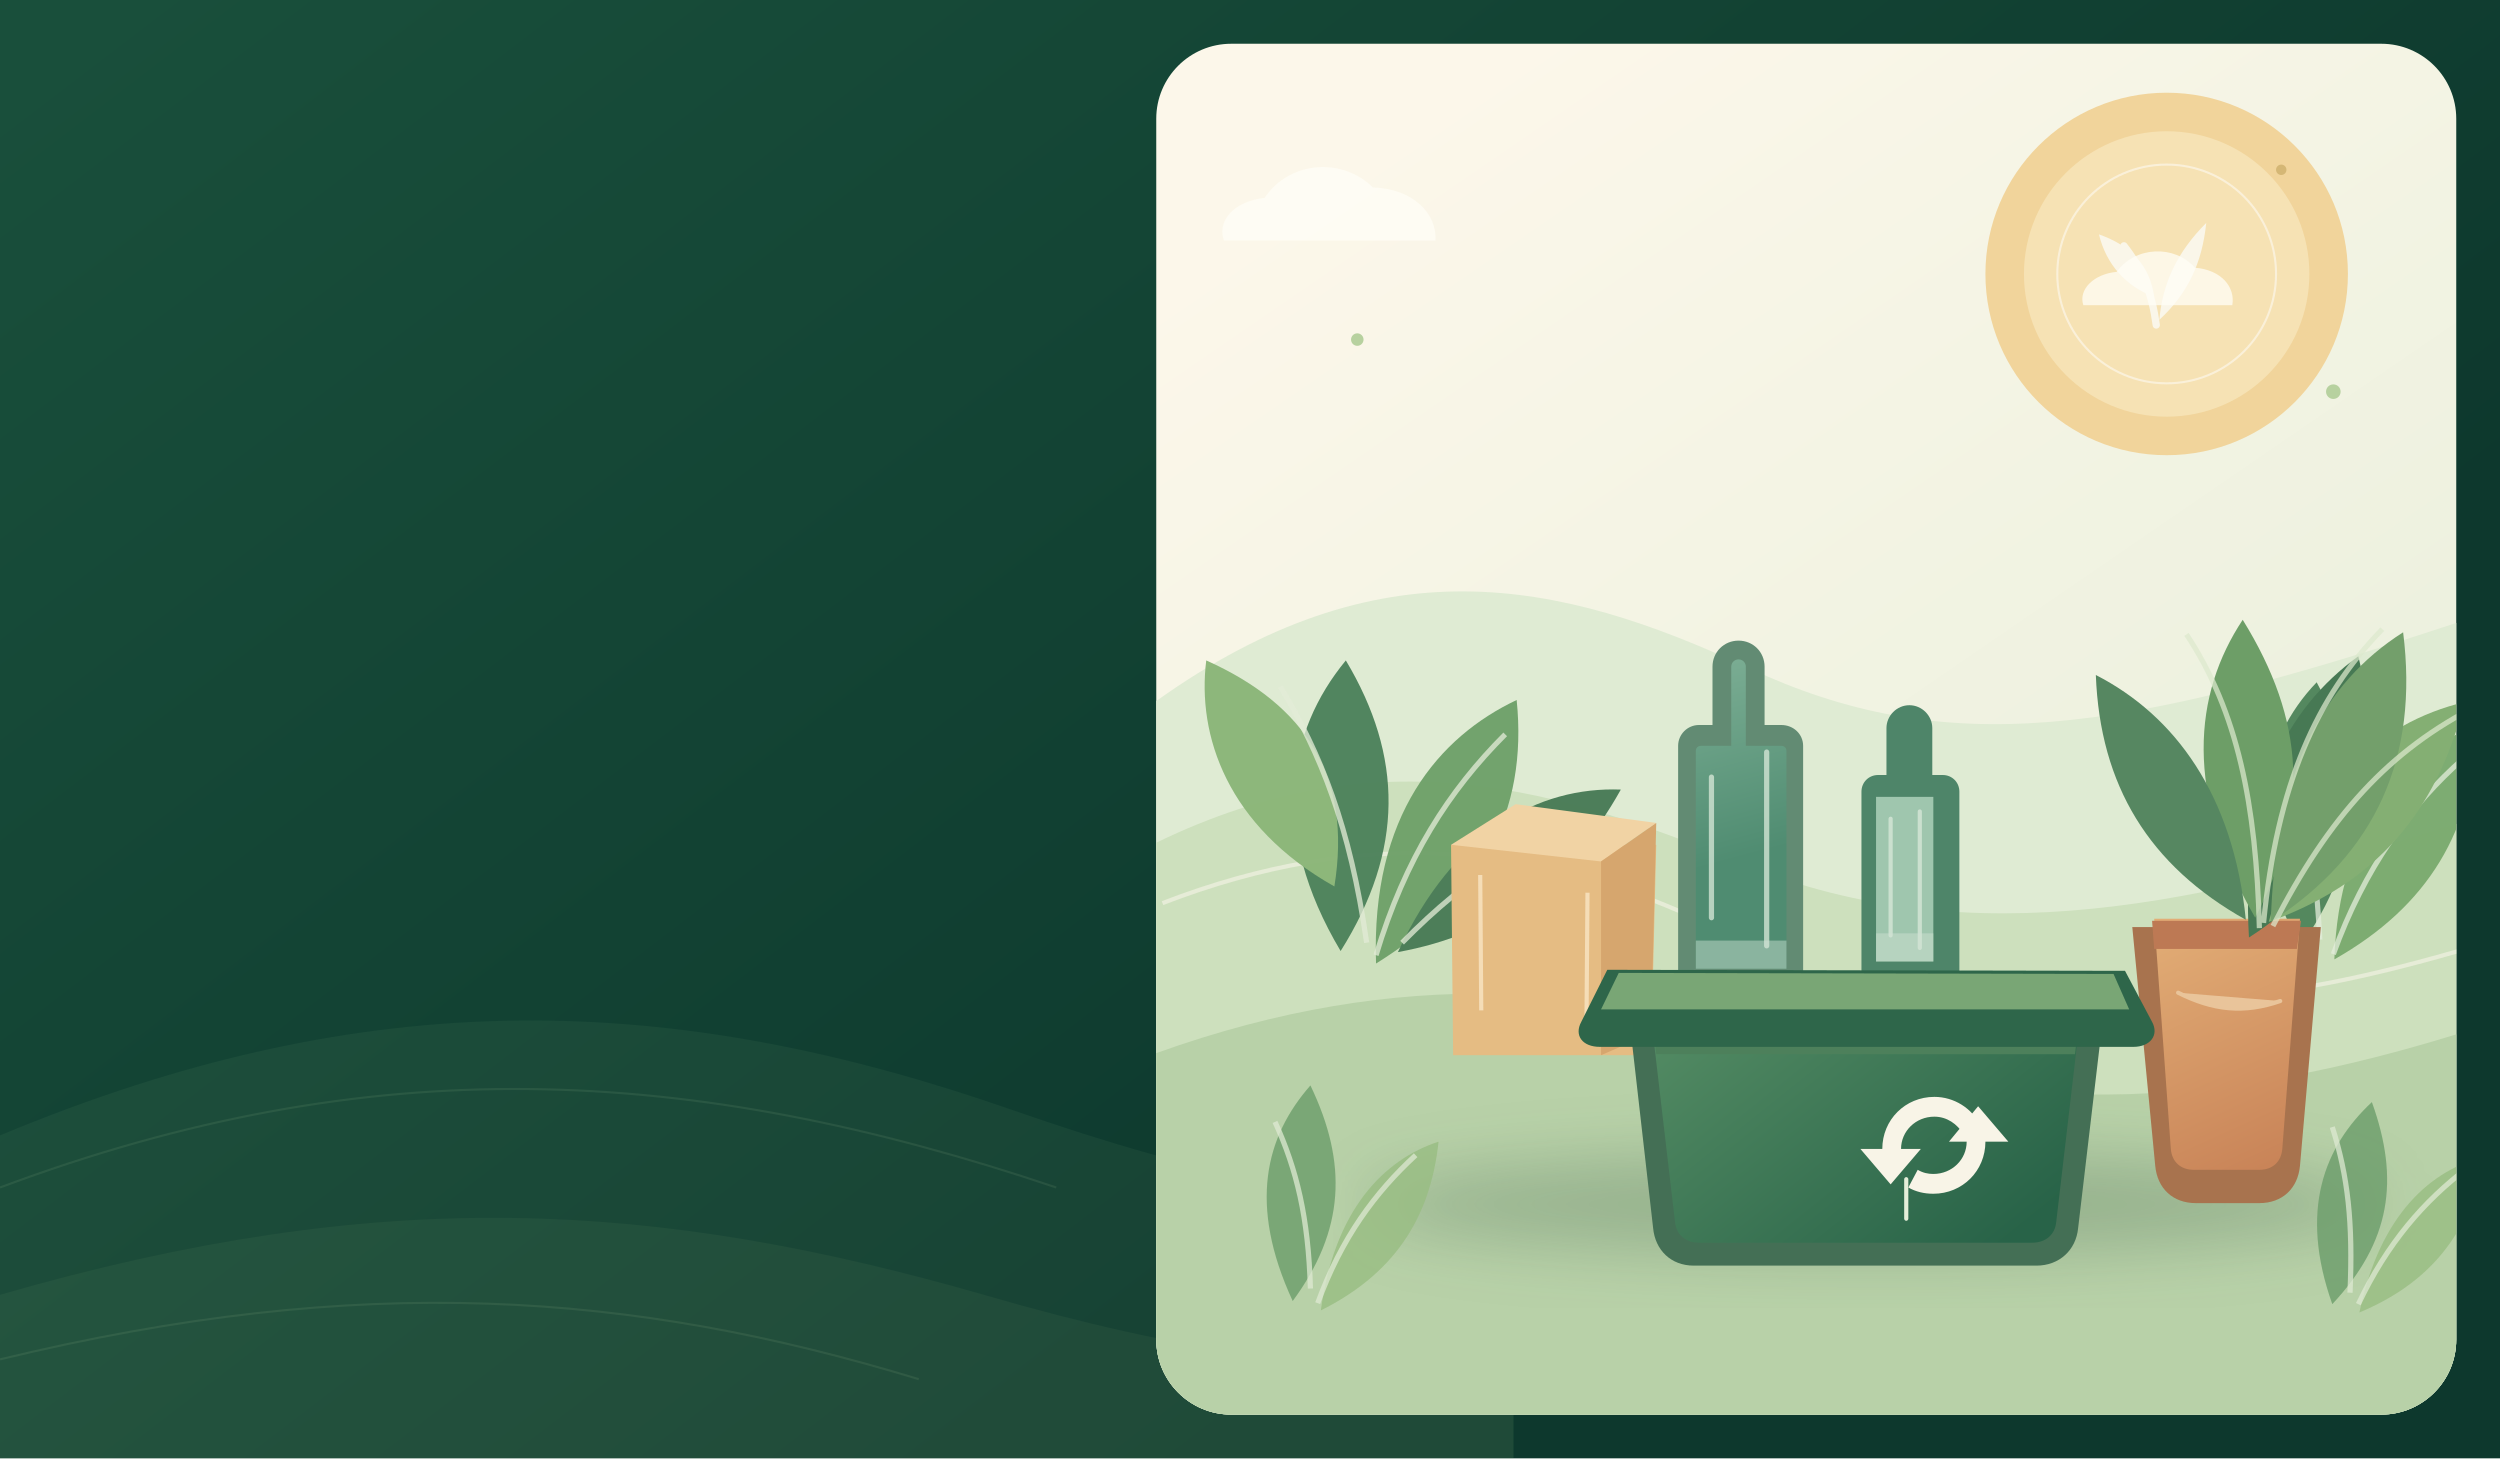
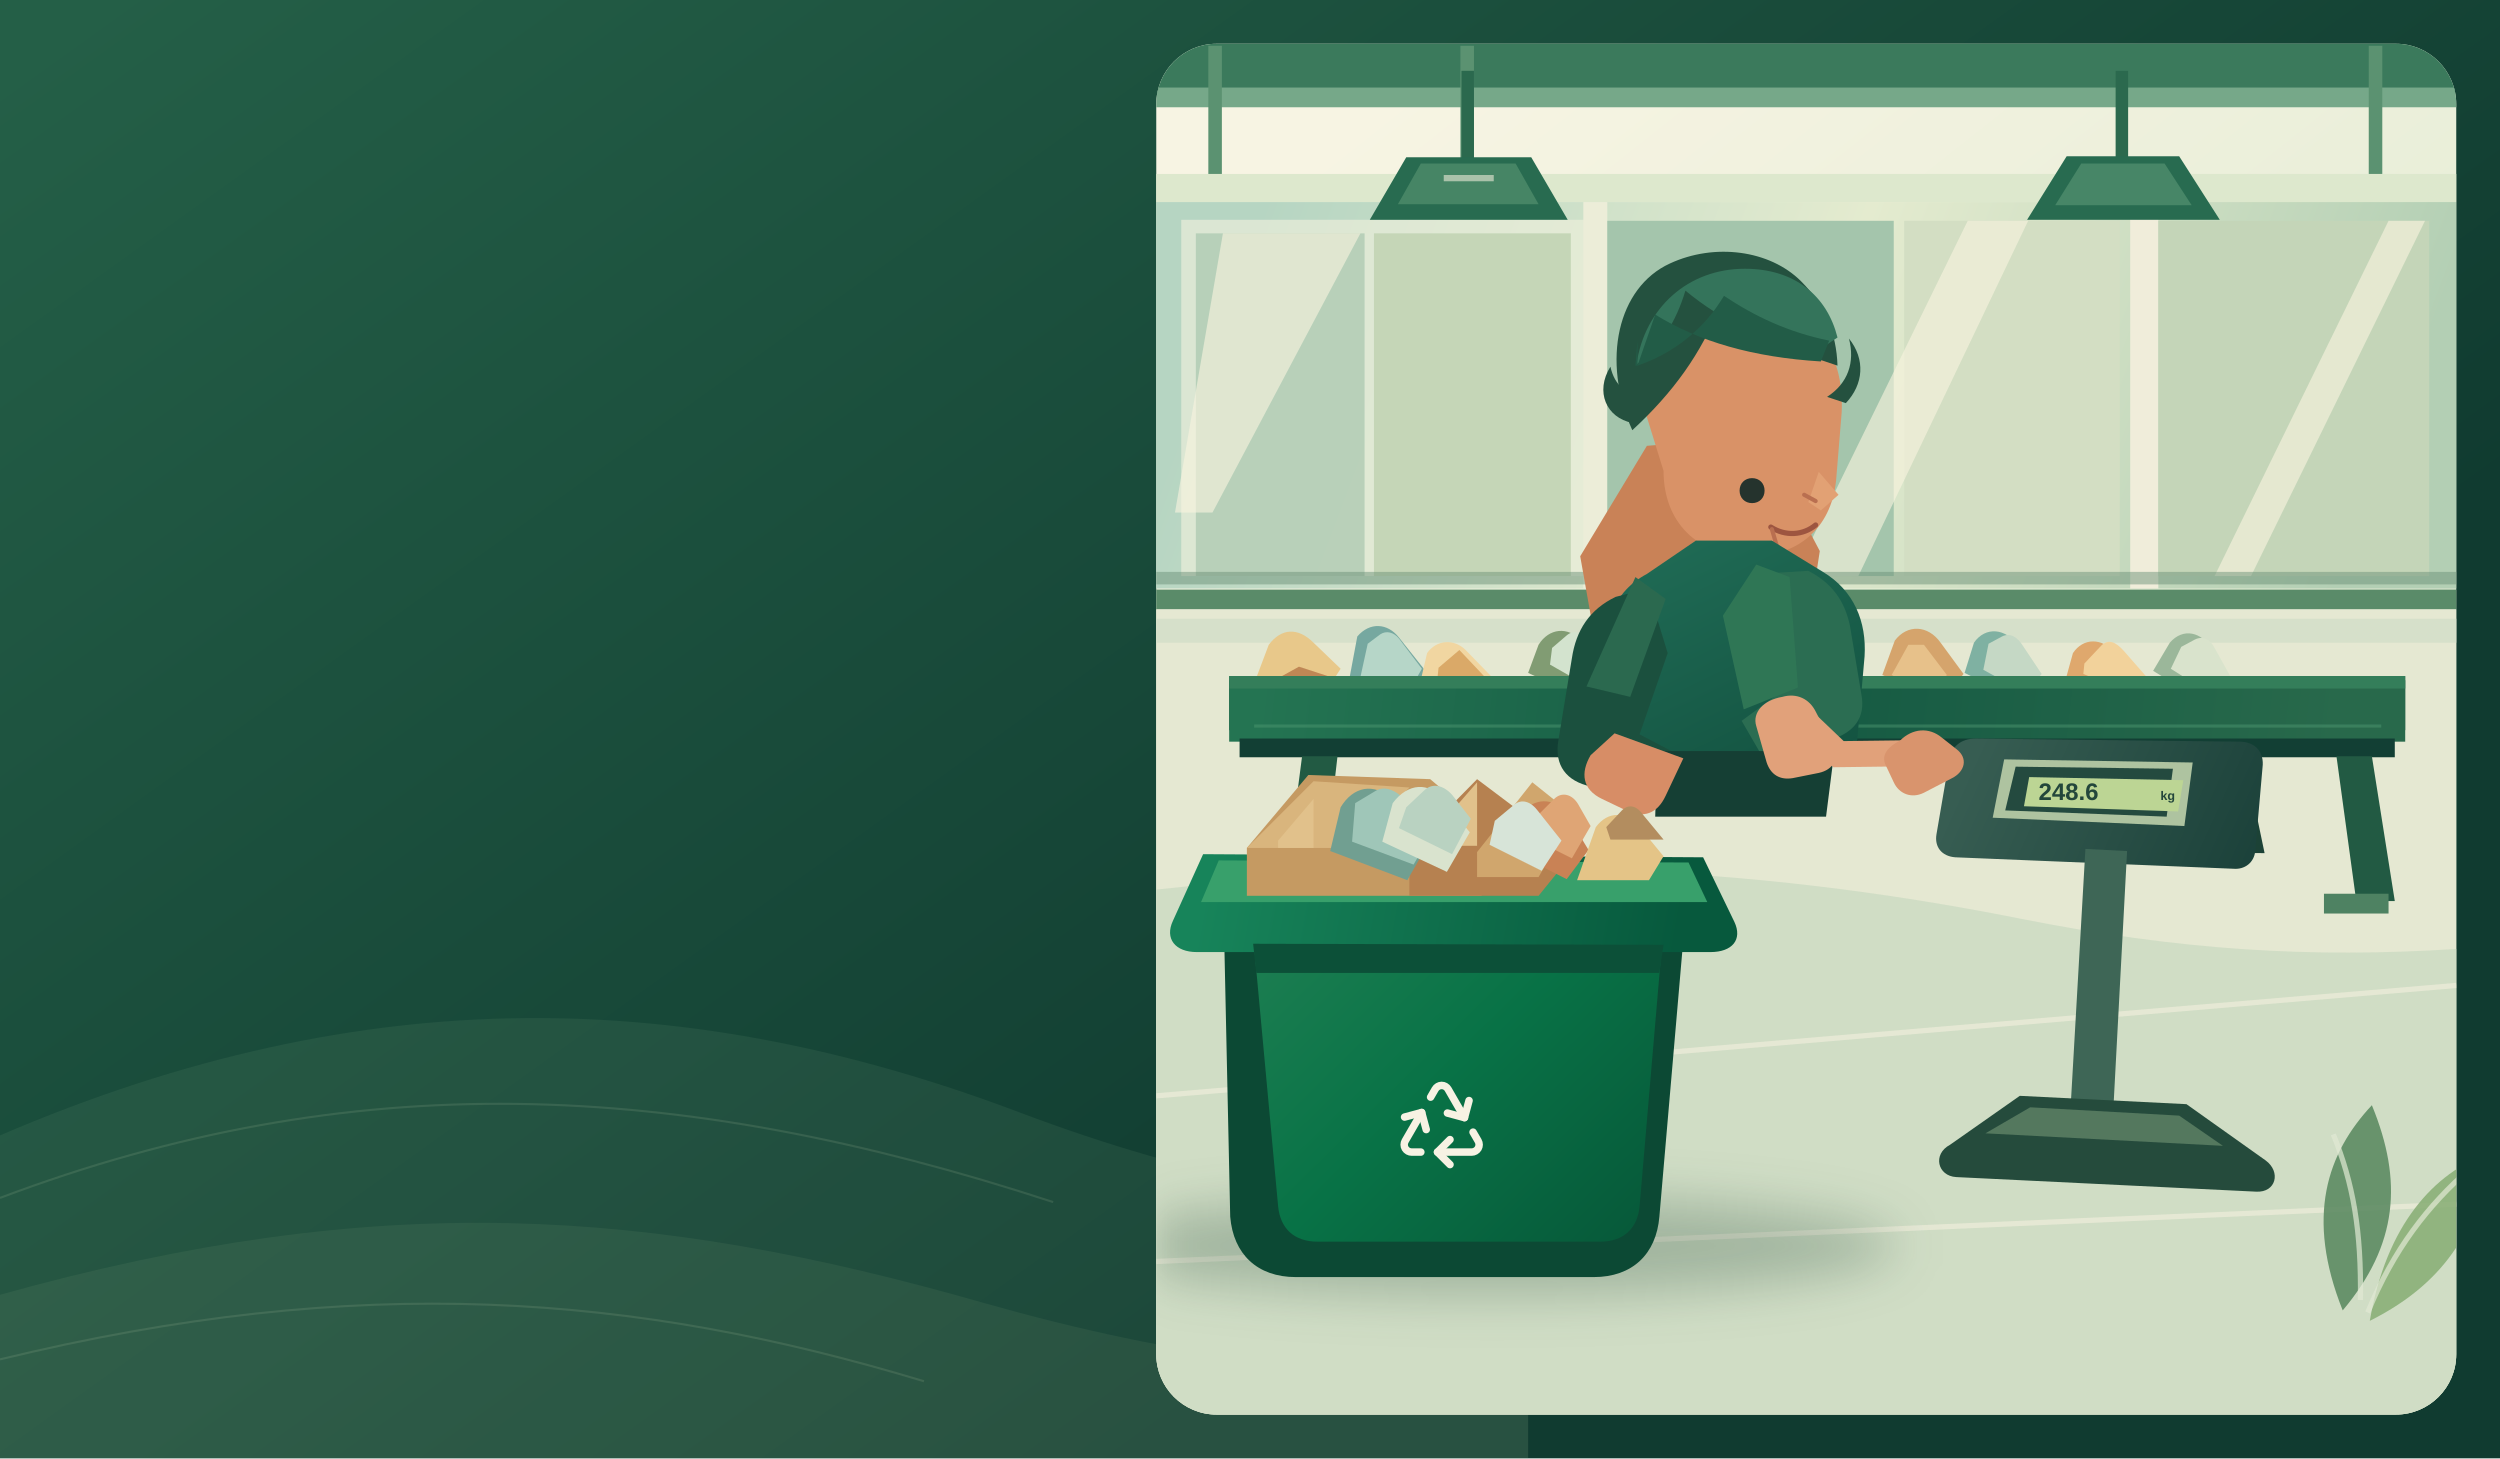
<svg xmlns="http://www.w3.org/2000/svg" width="2400" height="1400" viewBox="0 0 2400 1400" fill="none">
  <defs>
-     <linearGradient id="forest" x1="110" y1="0" x2="1180" y2="1400" gradientUnits="userSpaceOnUse">
-       <stop stop-color="#194F3B" />
-       <stop offset="1" stop-color="#0D382D" />
+     <linearGradient id="forest" x1="95" y1="0" x2="1100" y2="1400" gradientUnits="userSpaceOnUse">
+       <stop stop-color="#245F47" />
+       <stop offset="1" stop-color="#103B30" />
    </linearGradient>
-     <linearGradient id="wall" x1="1410" y1="70" x2="2240" y2="1280" gradientUnits="userSpaceOnUse">
-       <stop stop-color="#FCF7EA" />
-       <stop offset="1" stop-color="#E5EED9" />
+     <linearGradient id="room" x1="1370" y1="55" x2="2220" y2="1130" gradientUnits="userSpaceOnUse">
+       <stop stop-color="#F7F4E3" />
+       <stop offset=".56" stop-color="#E8EED8" />
+       <stop offset="1" stop-color="#CFDFC5" />
    </linearGradient>
-     <linearGradient id="bin" x1="1645" y1="791" x2="1950" y2="1172" gradientUnits="userSpaceOnUse">
-       <stop stop-color="#61986C" />
-       <stop offset="1" stop-color="#286348" />
+     <linearGradient id="window" x1="1215" y1="190" x2="2240" y2="575" gradientUnits="userSpaceOnUse">
+       <stop stop-color="#B6D5C2" />
+       <stop offset=".5" stop-color="#E4EBCF" />
+       <stop offset="1" stop-color="#B3CFB4" />
    </linearGradient>
-     <linearGradient id="glass" x1="1646" y1="478" x2="1734" y2="807" gradientUnits="userSpaceOnUse">
-       <stop stop-color="#9DC7AE" />
-       <stop offset="1" stop-color="#4F8C71" />
+     <linearGradient id="belt" x1="1210" y1="633" x2="2240" y2="752" gradientUnits="userSpaceOnUse">
+       <stop stop-color="#247452" />
+       <stop offset=".5" stop-color="#155A43" />
+       <stop offset="1" stop-color="#28694B" />
    </linearGradient>
-     <linearGradient id="ceramic" x1="2072" y1="819" x2="2203" y2="1108" gradientUnits="userSpaceOnUse">
-       <stop stop-color="#E8B77D" />
-       <stop offset="1" stop-color="#C98458" />
+     <linearGradient id="bin" x1="1190" y1="823" x2="1580" y2="1219" gradientUnits="userSpaceOnUse">
+       <stop stop-color="#238255" />
+       <stop offset=".52" stop-color="#087246" />
+       <stop offset="1" stop-color="#075638" />
    </linearGradient>
-     <filter id="shadow" x="1280" y="1010" width="1090" height="245" color-interpolation-filters="sRGB" filterUnits="userSpaceOnUse">
-       <feGaussianBlur stdDeviation="30" />
+     <linearGradient id="binLip" x1="1160" y1="827" x2="1610" y2="908" gradientUnits="userSpaceOnUse">
+       <stop stop-color="#17845A" />
+       <stop offset="1" stop-color="#07593D" />
+     </linearGradient>
+     <linearGradient id="shirt" x1="1570" y1="427" x2="1737" y2="772" gradientUnits="userSpaceOnUse">
+       <stop stop-color="#24735C" />
+       <stop offset="1" stop-color="#12513F" />
+     </linearGradient>
+     <linearGradient id="scale" x1="1900" y1="714" x2="2185" y2="843" gradientUnits="userSpaceOnUse">
+       <stop stop-color="#375D52" />
+       <stop offset="1" stop-color="#193F38" />
+     </linearGradient>
+     <filter id="shadow" x="1102" y="1093" width="1266" height="223" color-interpolation-filters="sRGB" filterUnits="userSpaceOnUse">
+       <feGaussianBlur stdDeviation="24" />
    </filter>
    <clipPath id="scene">
-       <rect x="1110" y="42" width="1248" height="1316" rx="72" />
+       <rect x="1110" y="42" width="1248" height="1316" rx="58" />
    </clipPath>
  </defs>
  <path fill="url(#forest)" d="M0 0h2400v1400H0z" />
-   <path fill="#86B184" fill-opacity=".08" d="M0 1090c354-148 647-138 973-24 181 63 320 93 480 85v249H0v-310Z" />
-   <path fill="#A9CB93" fill-opacity=".06" d="M0 1243c367-106 629-91 948 1 182 53 346 78 505 70v86H0v-157Z" />
-   <path stroke="#BDD5A7" stroke-opacity=".1" stroke-width="2" d="M0 1140c356-133 661-119 1014 0m-1014 165c347-84 606-65 882 19" />
+   <path fill="#8EB68F" fill-opacity=".1" d="M0 1090c354-152 664-141 979-22 170 64 317 93 488 83v249H0v-310Z" />
+   <path fill="#B0CC98" fill-opacity=".08" d="M0 1243c365-102 624-84 945 8 183 52 350 74 522 66v83H0v-157Z" />
+   <path stroke="#C8DDB6" stroke-opacity=".13" stroke-width="2" d="M0 1150c337-127 648-115 1011 4m-1011 151c346-84 609-63 887 21" />
  <g clip-path="url(#scene)">
-     <path fill="url(#wall)" d="M1110 42h1248v1316H1110z" />
-     <circle cx="2080" cy="263" r="174" fill="#F1D49B" />
-     <circle cx="2080" cy="263" r="137" fill="#F6E2B4" />
-     <circle cx="2080" cy="263" r="105" stroke="#FBF4E2" stroke-opacity=".8" stroke-width="2" />
-     <path fill="#FAF6E9" d="M2073 307c3-35 17-65 45-93-4 39-18 68-45 93Z" />
-     <path fill="#FAF6E9" d="M2068 285c-27-10-46-31-53-60 31 11 49 30 53 60Z" />
-     <path stroke="#FAF6E9" stroke-linecap="round" stroke-width="7" d="M2070 312c-4-30-13-53-31-76" />
-     <path fill="#FFFDF6" fill-opacity=".75" d="M1214 190c24-36 75-39 104-10 39 1 62 26 60 51h-203c-7-19 10-38 39-41Zm818 71c18-25 56-26 75-4 26 2 39 19 36 36h-143c-5-15 10-30 32-32Z" />
-     <circle cx="1303" cy="326" r="6" fill="#B7D19F" />
-     <circle cx="2240" cy="376" r="7" fill="#B7D19F" />
-     <circle cx="2190" cy="163" r="5" fill="#D5B775" />
-     <path fill="#DFEBD3" d="M1110 673c214-153 386-117 568-32 190 89 357 64 680-43v760H1110V673Z" />
-     <path fill="#CDE0BD" d="M1110 809c216-105 388-51 565 21 219 89 443 37 683-39v567H1110V809Z" />
-     <path fill="#B8D1A8" d="M1110 1011c237-85 427-65 618-6 221 69 409 56 630-12v365H1110v-347Z" />
-     <path stroke="#F7F4E7" stroke-opacity=".6" stroke-width="4" d="M1116 867c194-75 353-54 497 8m205 41c212 66 357 52 559-8" />
-     <ellipse cx="1797" cy="1156" rx="490" ry="48" fill="#214833" fill-opacity=".22" filter="url(#shadow)" />
-     <g opacity=".95">
-       <path fill="#4B8059" d="M1287 913c-69-116-51-211 5-279 55 92 56 182-5 279Z" />
-       <path fill="#6D9F68" d="M1321 925c-5-143 61-218 135-253 11 108-34 190-135 253Z" />
-       <path fill="#89B477" d="M1281 851c-103-58-132-145-123-217 96 43 140 112 123 217Z" />
-       <path fill="#467954" d="M1342 914c54-116 135-159 214-156-49 88-120 139-214 156Z" />
-       <path stroke="#E3EBD8" stroke-opacity=".76" stroke-width="5" d="M1312 905c-16-112-44-181-83-246m92 258c28-93 70-158 124-212m-99 200c65-66 126-104 196-119" />
-       <path fill="#4E8359" d="M2208 909c-58-111-37-199 16-254 47 87 45 169-16 254Z" />
-       <path fill="#79A96D" d="M2241 921c4-128 68-198 137-225-3 101-47 174-137 225Z" />
-       <path stroke="#E5EEDD" stroke-opacity=".74" stroke-width="5" d="M2227 902c-5-99-20-163-53-222m66 236c30-83 74-143 125-188" />
+     <path fill="url(#room)" d="M1110 42h1248v1316H1110z" />
+     <path fill="#3B7A5C" d="m1110 42 1248 0v48H1110z" />
+     <path fill="#76A889" d="M1110 84h1248v19H1110z" />
+     <path fill="#5B9271" d="m1160 44 13 0v130h-13zm1114 0h13v130h-13zm-872 0h13v130h-13z" />
+     <path fill="#DDE8CD" d="M1110 167h1248v27H1110z" />
+     <path fill="url(#window)" d="M1110 194h1248v371H1110z" />
+     <path fill="#EFF0DC" fill-opacity=".65" d="M1134 211h389v342h-389z" />
+     <path fill="#A8C7AE" fill-opacity=".7" d="M1148 224h162v329h-162z" />
+     <path fill="#C5D6B7" d="M1319 224h189v329h-189z" />
+     <path fill="#ECEDD8" d="M1520 194h23v371h-23z" />
+     <path fill="#A4C5AC" d="M1543 212h275v341h-275z" />
+     <path fill="#D3DEC3" d="M1828 212h207v341h-207z" />
+     <path fill="#F0EDDA" d="M2045 194h27v371h-27z" />
+     <path fill="#C4D5B8" d="M2072 212h260v341h-260z" />
+     <path fill="#F8F3DF" fill-opacity=".62" d="m1174 224 132 0-142 268h-36l46-268Zm715-12h58l-163 341h-62l167-341Zm404 0h35l-167 341h-35l167-341Z" />
+     <path stroke="#688F75" stroke-opacity=".48" stroke-width="12" d="M1110 555h1248" />
+     <path fill="#5A8B69" d="M1110 566h1248v19H1110z" />
+     <path fill="#E5E8D2" d="M1110 585h1248v773H1110z" />
+     <path fill="#D6E0CA" d="M1110 594h1248v23H1110z" />
+     <path fill="#CBDAC2" fill-opacity=".78" d="M1110 854c314-34 564-25 830 28 151 30 277 38 418 29v447H1110V854Z" />
+     <path stroke="#F4F0DE" stroke-opacity=".58" stroke-width="5" d="m1110 1052 1248-106m-1248 265 1248-55" />
+     <g>
+       <path fill="#2B694E" d="M1403 68h12v85h-12z" />
+       <path fill="#286B50" d="M1350 151h120l35 60h-190l35-60Z" />
+       <path fill="#468565" d="M1364 157h91l22 39h-135l22-39Z" />
+       <path fill="#F3EEDC" fill-opacity=".58" d="M1386 168h48v6h-48z" />
+       <path fill="#2B694E" d="M2031 68h12v84h-12z" />
+       <path fill="#286B50" d="M1984 150h108l39 61h-185l38-61Z" />
+       <path fill="#478667" d="M1998 157h80l26 40h-131l25-40Z" />
    </g>
-     <path fill="#A8734E" d="M2047 890h181l-20 229c-2 22-17 36-39 36h-61c-22 0-37-14-39-36l-22-229Z" />
-     <path fill="url(#ceramic)" d="M2068 882h140l-17 221c-1 12-9 20-22 20h-63c-13 0-21-8-22-20l-16-221Z" />
-     <path fill="#BD7954" d="M2066 884h143l-4 27h-137l-2-27Z" />
-     <path fill="#E9C49A" d="M2091 953c34 17 63 20 98 8" stroke="#E9C49A" stroke-linecap="round" stroke-width="4" />
+     <path fill="#E8C88A" d="M1218 619c12-16 28-17 43-2l26 25-24 37-62-15 17-45Z" />
+     <path fill="#BF8755" d="m1209 661 38-21 49 16-1 18-73 3-13-16Z" />
+     <path fill="#76A8A0" d="M1303 611c12-14 29-13 40 1l27 34-16 30-60-17 9-48Z" />
+     <path fill="#B6D6C8" d="m1313 618 12-9c6-4 13-2 18 4l22 29-13 23-46-15 7-32Z" />
+     <path fill="#F1D6A1" d="M1370 627c9-13 26-14 37-3l35 36-16 21-63-24 7-30Z" />
+     <path fill="#DAA968" d="m1381 641 20-17 34 36-12 18-44-18 2-19Z" />
+     <path fill="#819C73" d="M1477 619c10-16 28-18 41-4l30 36-20 23-61-28 10-27Z" />
+     <path fill="#D3E3CE" d="m1490 622 14-12c7-6 15-3 22 6l22 26-18 20-42-24 2-16Z" />
+     <path fill="#D5A46C" d="M1819 615c12-16 32-15 44 2l22 30-20 25-58-24 12-33Z" />
+     <path fill="#E7C18A" d="m1832 619 15 0 22 29-16 19-37-19 16-29Z" />
+     <path fill="#7FB1A2" d="M1895 617c11-16 31-14 42 3l23 35-18 19-56-28 9-29Z" />
+     <path fill="#C5D8C5" d="m1909 618 13-7c8-4 15 1 20 9l18 27-16 18-40-22 5-25Z" />
+     <path fill="#DFA86D" d="M1990 627c10-15 28-15 41 0l29 34-18 22-60-27 8-29Z" />
+     <path fill="#F2D29B" d="m2001 637 16-17c7-7 14-4 22 5l21 24-14 17-46-19 1-10Z" />
+     <path fill="#9BB79A" d="M2083 617c13-15 31-10 40 6l18 31-22 22-52-32 16-27Z" />
+     <path fill="#D9E3CC" d="m2094 621 13-7c8-4 15 0 19 8l15 27-19 17-38-24 10-21Z" />
+     <path fill="#25573F" d="M1180 653h1129v48H1180z" />
+     <path fill="url(#belt)" d="M1180 649h1129v63H1180z" />
+     <path fill="#347E5A" d="M1180 649h1129v12H1180z" />
+     <path fill="#123F34" d="M1190 709h1109v18H1190z" />
+     <path stroke="#4F9971" stroke-opacity=".46" stroke-width="3" d="M1204 697h1082" />
+     <path fill="#225A43" d="M1250 726h34l-16 139h-36l18-139Zm993 0h34l22 139h-37l-19-139Z" />
+     <path fill="#4E8262" d="M1241 858h57v19h-57zm990 0h62v19h-62z" />
+     <path fill="#1C4236" d="m1890 758 270-6 14 67-298-2 14-59Z" />
+     <path fill="url(#scale)" d="m1897 709 253 3c15 0 24 10 22 25l-7 80c-1 11-10 18-21 17l-267-11c-13-1-20-10-18-22l12-70c2-14 11-22 26-22Z" />
+     <path fill="#AEC3A0" d="m1924 729 181 3-8 61-184-8 11-56Z" />
+     <path fill="#244A3F" d="m1935 736 151 2-6 46-155-6 10-42Z" />
+     <path fill="#BCD594" d="m1948 746 148 3-5 30-148-5 5-28Z" />
+     <text x="1957" y="768" fill="#23463B" font-family="Arial, sans-serif" font-size="23" font-weight="700">248.6</text>
+     <text x="2074" y="768" fill="#23463B" font-family="Arial, sans-serif" font-size="12" font-weight="700">kg</text>
+     <path fill="#3E6656" d="m2002 815 40 2-13 244-41-2 14-244Z" />
+     <path fill="#254B3C" d="m1939 1052 160 8 76 54c15 11 10 31-9 30l-288-14c-18-1-23-22-6-31l67-47Z" />
+     <path fill="#54785E" d="m1949 1063 143 8 42 29-228-12 43-25Z" />
    <g>
-       <path fill="#477954" d="M2159 900c-8-137 35-219 105-270 28 115-8 208-105 270Z" />
-       <path fill="#6D9E67" d="M2165 881c-69-120-59-215-12-286 60 97 65 184 12 286Z" />
-       <path fill="#84AF73" d="M2178 885c35-130 105-191 188-211-27 106-85 174-188 211Z" />
-       <path fill="#568761" d="M2156 883c-12-120-68-196-144-235 4 106 51 183 144 235Z" />
-       <path fill="#739F6B" d="M2180 885c4-144 50-229 127-278 15 119-25 212-127 278Z" />
-       <path stroke="#DCE9CE" stroke-opacity=".72" stroke-width="5" d="M2169 891c-3-119-21-208-70-282m74 277c13-133 51-217 114-282m-105 285c54-106 112-169 197-212" />
+       <path fill="#C98257" d="m1581 428 108-9 58 110-20 129h-188l-22-124 64-106Z" />
+       <path fill="#D99267" d="M1579 394c3-66 44-104 101-102 58 2 91 43 88 104l-5 61c-3 47-34 77-82 77-52 0-84-33-84-82l-18-58Z" />
+       <path fill="#24513F" d="M1567 413c-30-67-14-137 36-160 43-20 96-13 126 17 23 23 34 50 35 81-41-13-80-31-112-59-19 48-46 85-85 121Z" />
+       <path fill="#24513F" d="M1567 406c-25-5-36-30-21-54 4 18 15 27 34 30l-13 24Zm187-25c20-13 27-33 21-56 16 20 14 44-3 62l-18-6Z" />
+       <path fill="#34745B" d="M1571 350c8-55 50-92 104-92 48 0 79 26 89 66l-18 12c-49-6-93-28-128-57-9 30-24 54-47 71Z" />
+       <path fill="#225C47" d="M1572 351c35-12 64-35 83-67 30 20 62 35 101 43l-8 20c-65-4-117-19-159-45l-17 49-2 0 2-24Z" />
+       <path fill="#25332D" d="M1682 459c7 0 12 5 12 12s-5 12-12 12-12-5-12-12 5-12 12-12Z" />
+       <path stroke="#9D5540" stroke-linecap="round" stroke-width="5" d="M1700 506c14 9 31 8 43-2" />
+       <path fill="#E2A174" d="m1746 453 19 22-17 15-12-8 10-29Z" />
+       <path stroke="#B96F50" stroke-linecap="round" stroke-width="4" d="m1732 475 11 6m-42 27 5 17" />
+       <path fill="url(#shirt)" d="m1581 551 47-32 73 0 49 30c30 18 42 48 40 81l-8 91-210 1-37-52 11-75c4-20 18-35 35-44Z" />
+       <path fill="#1B503E" d="m1582 565-31 8c-25 12-38 32-42 59l-13 79c-4 24 8 39 31 44l74 15 15-43-42-22 27-78-19-62Z" />
+       <path fill="#2B6D52" d="m1703 550 33-2c23 12 35 29 40 53l11 66c4 22-7 36-29 43l-64 20-22-38 34-25-19-64 16-53Z" />
+       <path fill="#153F34" d="m1591 721 170 0-8 63h-164l2-63Z" />
+       <path fill="#D78D66" d="m1550 704 66 24-17 36c-8 17-21 22-38 14l-23-11c-19-9-21-25-11-42l23-21Z" />
+       <path fill="#E1A17A" d="M1711 669c14-4 26 2 32 14l17 33c6 12 0 23-14 26l-25 5c-12 2-21-3-25-15l-10-35c-4-13 7-25 25-28Z" />
+       <path stroke="#E1A17A" stroke-linecap="round" stroke-width="25" d="m1721 682 44 42 79-1" />
+       <path fill="#D9946D" d="M1824 711c12-12 28-13 40-3l14 11c12 9 8 22-4 28l-27 14c-12 6-24 1-29-10l-8-17c-4-9 2-17 14-23Z" />
+       <path fill="#2B694F" d="m1570 554 29 21-34 94-42-10 47-105Z" />
+       <path fill="#2F7655" d="m1686 542 32 12 8 106-52 21-20-90 32-49Z" />
    </g>
-     <path fill="#E5BC83" d="M1393 811h197l-5 202h-190l-2-202Z" />
-     <path fill="#F1D3A4" d="m1393 811 62-39 135 18-53 37-144-16Z" />
-     <path fill="#D6A66E" d="m1537 827 53-37-5 202-48 21V827Z" />
-     <path stroke="#F8E5C4" stroke-opacity=".8" stroke-width="4" d="m1421 840 1 130m102-113-1 129" />
-     <path fill="#628B73" d="M1611 716c0-11 9-20 20-20h13v-56c0-14 11-25 25-25s25 11 25 25v56h16c12 0 21 9 21 20v217c0 17-11 28-28 28h-64c-17 0-28-11-28-28V716Z" />
-     <path fill="url(#glass)" d="M1628 721c0-3 2-5 5-5h29v-76a7 7 0 0 1 14 0v76h34c3 0 5 2 5 5v209h-87V721Z" />
-     <path stroke="#D9E9D9" stroke-opacity=".75" stroke-width="5" stroke-linecap="round" d="M1643 746v135m53-159v186" />
-     <path fill="#D4E6D8" fill-opacity=".45" d="M1628 903h87v27h-87z" />
-     <path fill="#4E8569" d="M1787 760c0-9 7-16 16-16h8v-45c0-12 10-22 22-22s22 10 22 22v45h10c9 0 16 7 16 16v171c0 14-9 24-24 24h-46c-15 0-24-10-24-24V760Z" />
-     <path fill="#9FC6AE" d="M1801 765h55v158h-55z" />
-     <path stroke="#DCEBDD" stroke-opacity=".72" stroke-width="4" stroke-linecap="round" d="M1815 786v112m28-119v131" />
-     <path fill="#D1E2D3" fill-opacity=".46" d="M1801 896h55v27h-55z" />
-     <path fill="#446F55" d="M1560 942h463l-28 237c-2 21-18 36-40 36h-329c-22 0-37-15-39-36l-27-237Z" />
-     <path fill="url(#bin)" d="M1584 968h414l-24 205c-1 12-10 20-23 20h-320c-13 0-22-8-23-20l-24-205Z" />
-     <path fill="#4D805B" d="M1585 968h412l-5 44h-402l-5-44Z" />
-     <path fill="#2E664A" d="m1543 931 497 1 26 49c7 13-2 24-18 24h-512c-17 0-25-11-18-24l25-50Z" />
-     <path fill="#79A675" d="m1554 934 475 1 15 34h-507l17-35Z" />
-     <path fill="#F8F4E7" d="M1807 1103c0-28 22-50 50-50 19 0 36 11 44 27l-16 9c-6-10-16-17-28-17-18 0-32 14-32 31h19l-29 34-29-34h21Zm99-7c0 28-22 50-50 50-9 0-17-2-24-6l9-17c5 3 10 4 15 4 18 0 32-14 32-31h-17l28-34 29 34h-22Z" />
-     <path fill="#E5EED9" d="M1830 1172c-1 0-2-1-2-2v-38c0-1 1-2 2-2s2 1 2 2v38c0 1-1 2-2 2Z" />
-     <g opacity=".82">
-       <path fill="#6D9E6B" d="M1241 1249c-43-93-26-158 17-207 36 75 33 139-17 207Z" />
-       <path fill="#99BD82" d="M1268 1258c13-97 61-145 113-162-8 76-45 128-113 162Z" />
-       <path stroke="#E7EFDC" stroke-opacity=".75" stroke-width="5" d="M1258 1237c-2-68-13-114-34-160m41 174c23-63 55-106 94-142" />
-       <path fill="#6D9E6B" d="M2239 1252c-32-90-8-151 38-194 27 75 18 134-38 194Z" />
-       <path fill="#99BD82" d="M2265 1260c20-95 69-137 121-150-15 75-54 122-121 150Z" />
-       <path stroke="#E7EFDC" stroke-opacity=".75" stroke-width="5" d="M2256 1241c3-67-2-112-17-159m25 170c28-59 63-99 105-131" />
+     <ellipse cx="1432" cy="1196" rx="390" ry="47" fill="#163C2D" fill-opacity=".25" filter="url(#shadow)" />
+     <path fill="#0C4934" d="M1174 844h447l-28 324c-3 36-26 58-63 58h-286c-37 0-60-22-63-58l-7-324Z" />
+     <path fill="url(#bin)" d="M1200 866h399l-25 292c-2 21-15 34-38 34h-271c-23 0-36-13-38-34l-27-292Z" />
+     <path fill="#095C3D" d="M1200 866h399l-5 45h-390l-4-45Z" />
+     <path fill="url(#binLip)" d="m1155 820 480 3 30 62c8 17-2 29-23 29h-493c-21 0-31-13-23-30l29-64Z" />
+     <path fill="#38A06B" d="m1170 826 451 2 18 38h-486l17-40Z" />
+     <path fill="#0C5038" d="m1203 906 394 1-4 27h-387l-3-28Z" />
+     <g>
+       <path fill="#C59A62" d="m1197 814 59-70 117 4 83 70-34 42h-225v-46Z" />
+       <path fill="#D9B57D" d="m1197 814 64-64 92 6-54 58h-102Z" />
+       <path fill="#B68150" d="m1353 814 65-66 93 70-34 42h-124v-46Z" />
+       <path fill="#D0A66D" d="m1418 818 53-67 40 32-34 59h-59v-24Z" />
+       <path fill="#E1C18B" d="m1227 807 34-40v47h-34v-7Zm144-2 47-54v61h-47v-7Z" />
+       <path fill="#719F91" d="M1287 775c12-20 32-24 49-8l39 36-24 42-74-28 10-42Z" />
+       <path fill="#9FC6B8" d="m1301 771 20-12c9-5 19 0 27 8l29 29-20 34-59-22 3-37Z" />
+       <path fill="#D9E3CE" d="M1337 771c15-20 35-20 48-4l26 32-22 38-62-29 10-37Z" />
+       <path fill="#B9D2C1" d="m1350 775 17-16c8-8 19-5 27 4l18 23-18 34-51-25 7-20Z" />
+       <path fill="#C98255" d="M1462 779c14-15 33-12 43 4l20 33-21 28-57-29 15-36Z" />
+       <path fill="#DFA575" d="m1478 781 14-14c7-7 17-5 23 5l12 21-18 31-38-19 7-24Z" />
+       <path fill="#E4C487" d="M1532 794c12-16 29-15 42 0l23 28-14 23h-69l18-51Z" />
+       <path fill="#B38D5F" d="m1542 794 15-16c7-7 15-4 21 5l19 23h-51l-4-12Z" />
+       <path fill="#D7E4D8" d="m1435 788 18-15c8-7 17-3 23 5l23 29-19 29-50-25 5-23Z" />
+     </g>
+     <g transform="translate(1336 1030) scale(4)" stroke="#F7F2E3" stroke-linecap="round" stroke-linejoin="round" stroke-width="1.8">
+       <path d="M7 19H4.815a1.83 1.83 0 0 1-1.57-.881 1.785 1.785 0 0 1-.004-1.784L7.196 9.5" />
+       <path d="M11 19h8.203a1.83 1.83 0 0 0 1.556-.89 1.784 1.784 0 0 0 0-1.775l-1.226-2.12" />
+       <path d="m14 16-3 3 3 3" />
+       <path d="M8.293 13.596 7.196 9.5 3.1 10.598" />
+       <path d="m9.344 5.811 1.093-1.892A1.83 1.83 0 0 1 11.985 3a1.784 1.784 0 0 1 1.546.888l3.943 6.843" />
+       <path d="m13.378 9.633 4.096 1.098 1.097-4.096" />
+     </g>
+     <g opacity=".84">
+       <path fill="#54855B" d="M2249 1258c-36-90-15-151 28-197 30 73 25 134-28 197Z" />
+       <path fill="#85AC72" d="M2275 1268c16-93 62-142 114-161-9 76-46 127-114 161Z" />
+       <path stroke="#E5ECD8" stroke-opacity=".7" stroke-width="5" d="M2266 1248c1-67-7-112-26-159m33 171c25-61 58-103 98-138" />
    </g>
  </g>
</svg>
